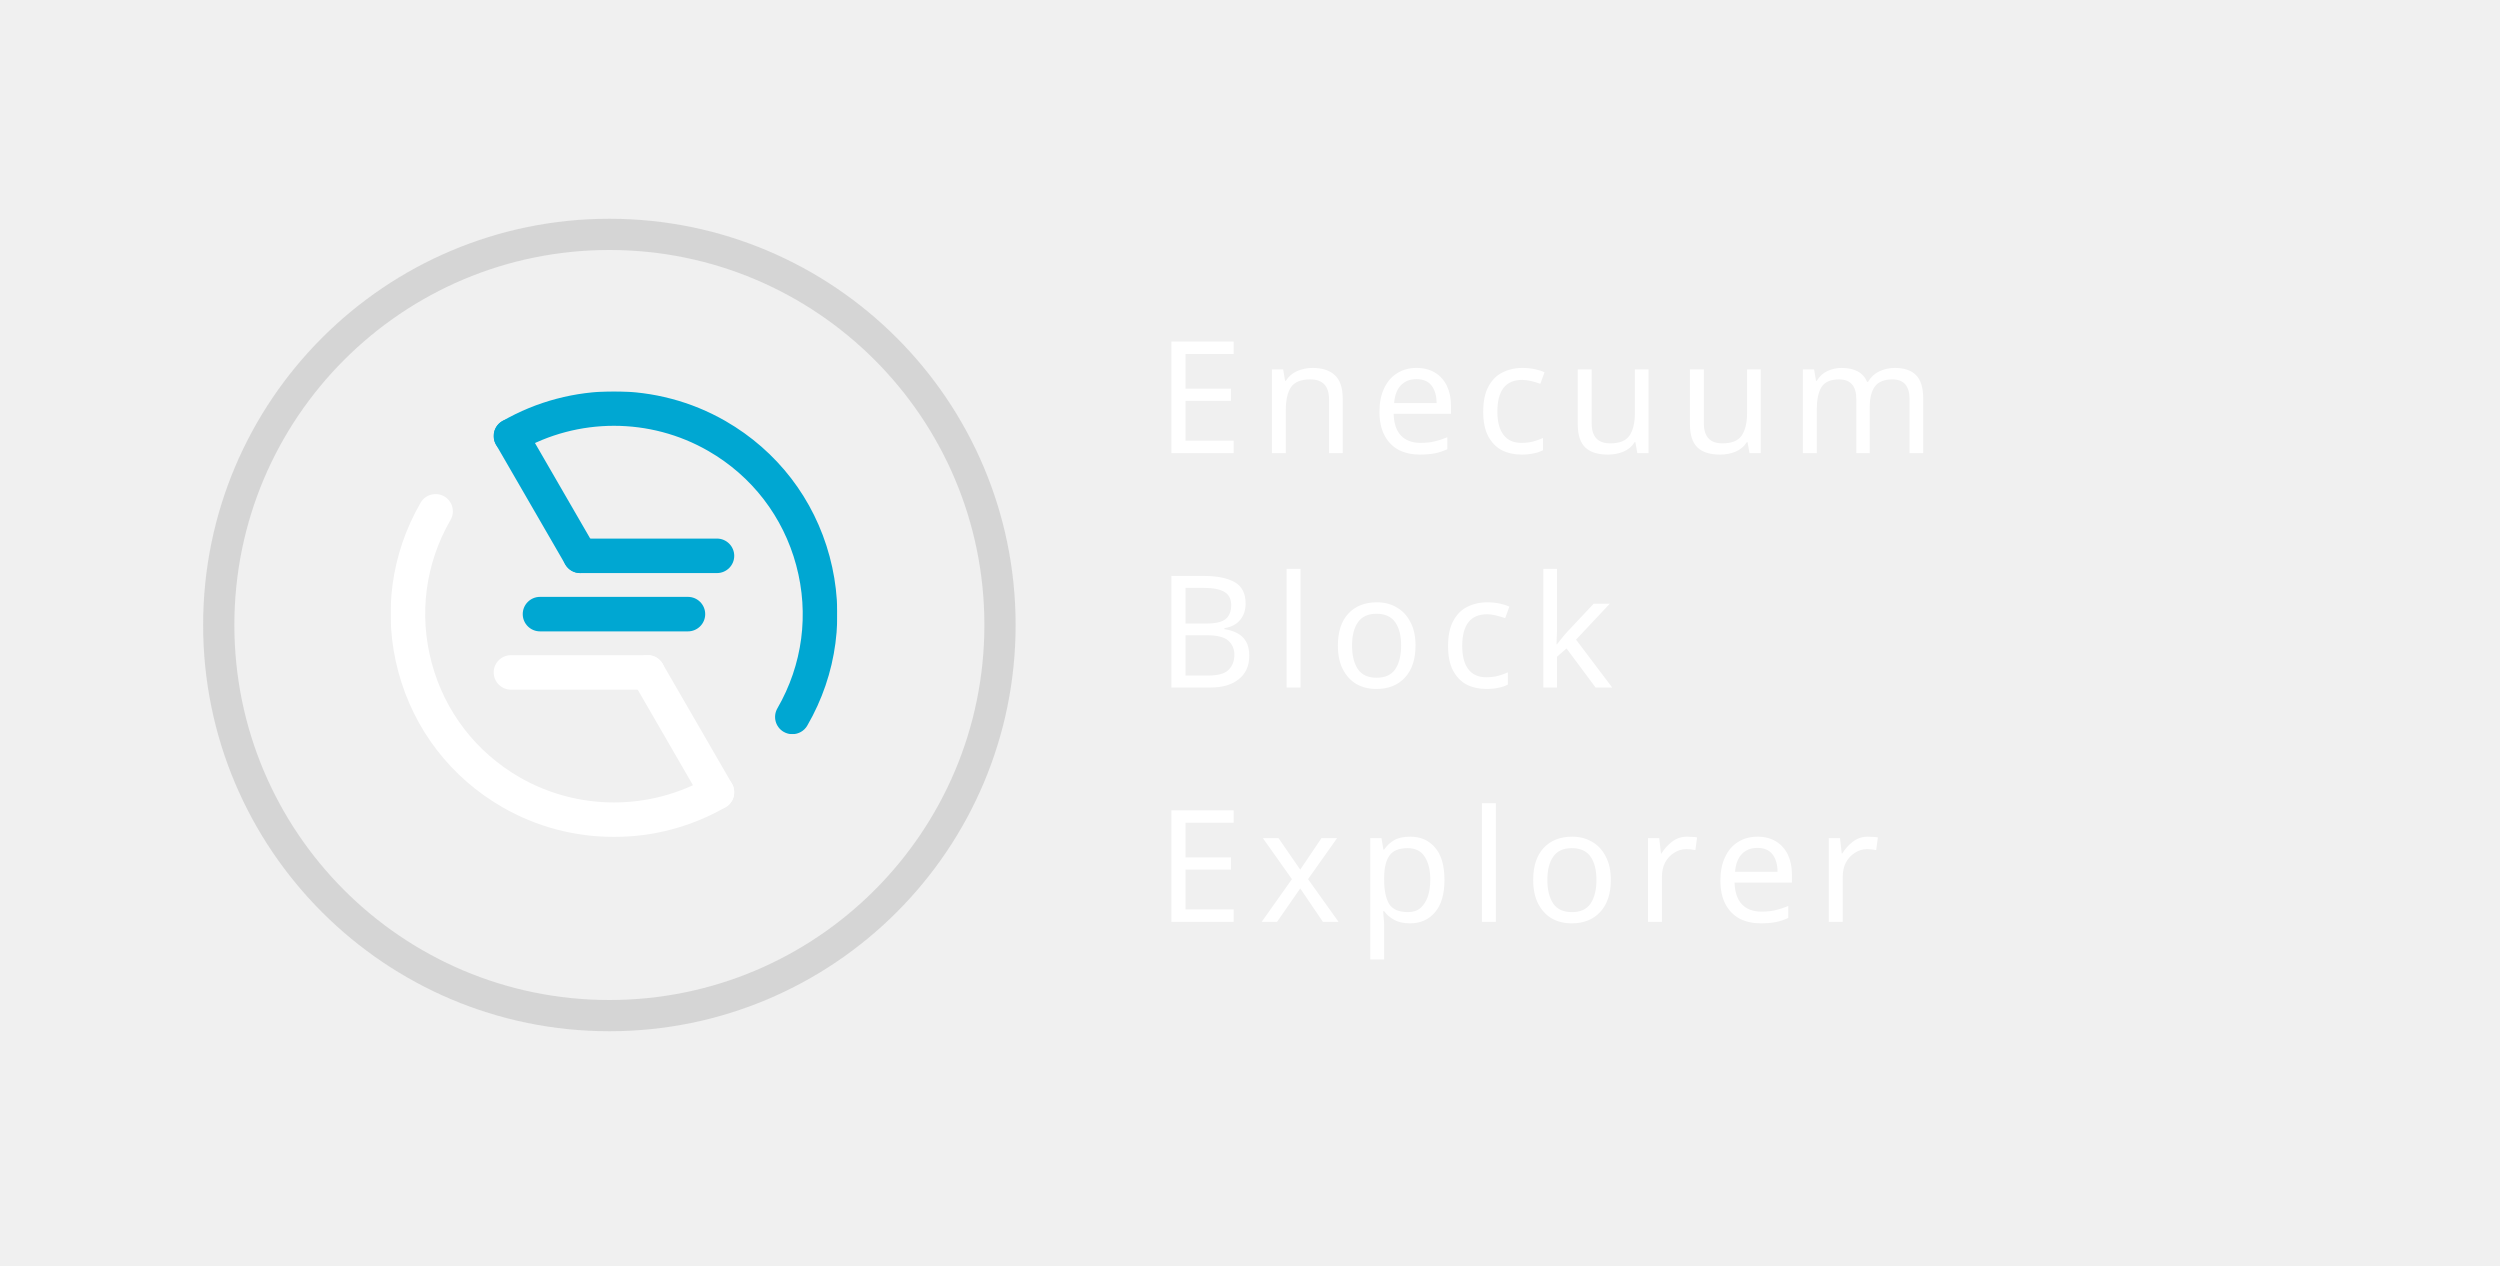
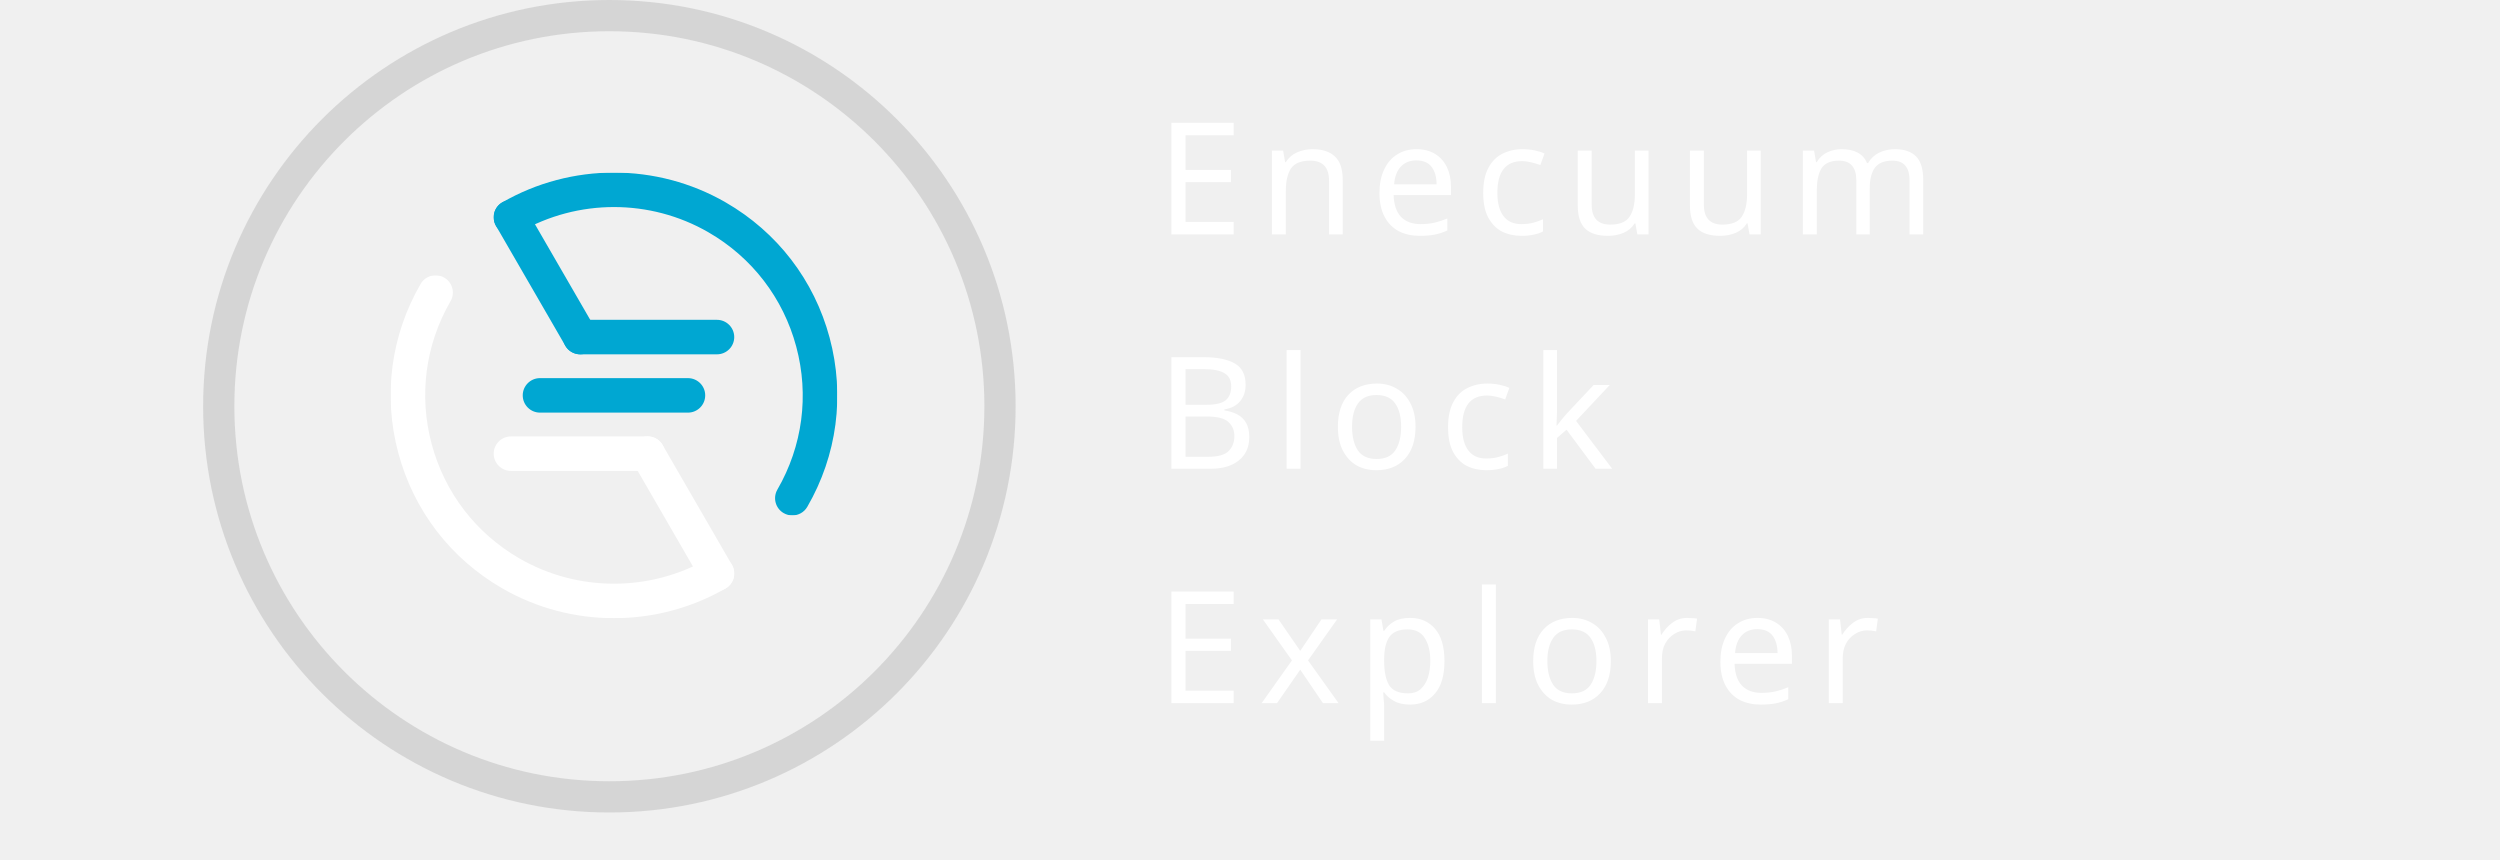
- <svg xmlns="http://www.w3.org/2000/svg" xmlns:xlink="http://www.w3.org/1999/xlink" width="160px" height="81px" viewBox="0 0 160 81" version="1.1">
+ <svg xmlns="http://www.w3.org/2000/svg" xmlns:xlink="http://www.w3.org/1999/xlink" width="160px" height="55px" viewBox="0 14 160 55" version="1.1">
  <defs>
-     <style type="text/css">
-         @font-face {
-         font-family: "Neuropol-Regular";
-         src: url('./fonts/neuropol.ttf') format("ttf");
-         }
-       </style>
    <polygon id="path-1" points="0.008 0.034 21.999 0.034 21.999 21.977 0.008 21.977" />
    <polygon id="path-3" points="0 0.03 21.991 0.03 21.991 21.974 0 21.974" />
  </defs>
  <g id="Artboard-2" stroke="none" stroke-width="1" fill="none" fill-rule="evenodd">
    <g id="Group-20" transform="translate(14, 15)">
      <text id="Enecuum-Block-Explor-Copy" font-family="Neuropol-Regular, Neuropol" font-size="10" font-weight="normal" line-spacing="15" letter-spacing="1" fill="#FFFFFF">
        <tspan x="60" y="14">Enecuum</tspan>
        <tspan x="60" y="29">Block</tspan>
        <tspan x="60" y="44">Explorer</tspan>
      </text>
      <g id="Group-32-Copy" transform="translate(11, 10)">
        <g id="Group">
          <g id="Group-3" transform="translate(6.589015, 0.010965)">
            <g id="Fill-1-Clipped">
              <mask id="mask-2" fill="white">
                <use xlink:href="#path-1" />
              </mask>
              <g id="path-1" />
              <path d="M19.12,21.977 C18.933,21.977 18.743,21.93 18.568,21.829 C18.039,21.525 17.859,20.85 18.164,20.322 C19.777,17.532 20.205,14.283 19.37,11.172 C18.535,8.061 16.537,5.461 13.743,3.851 C10.018,1.703 5.391,1.704 1.666,3.851 C1.138,4.155 0.462,3.974 0.156,3.447 C-0.149,2.919 0.032,2.244 0.561,1.939 C2.764,0.669 5.235,0.034 7.705,0.034 C10.175,0.034 12.645,0.669 14.849,1.939 C18.154,3.844 20.518,6.92 21.506,10.601 C22.494,14.282 21.987,18.126 20.078,21.425 C19.874,21.78 19.502,21.977 19.12,21.977" id="Fill-1" fill="#00A7D2" fill-rule="nonzero" mask="url(#mask-2)" />
            </g>
          </g>
          <path d="M19.028,15.408 L9.56,15.408 C8.95,15.408 8.455,14.913 8.455,14.304 C8.455,13.694 8.95,13.2 9.56,13.2 L19.028,13.2 C19.638,13.2 20.133,13.694 20.133,14.304 C20.133,14.913 19.638,15.408 19.028,15.408" id="Fill-4" fill="#00A7D2" fill-rule="nonzero" />
          <path d="M20.885,11.677 L12.137,11.677 C11.526,11.677 11.031,11.182 11.031,10.573 C11.031,9.964 11.526,9.469 12.137,9.469 L20.885,9.469 C21.495,9.469 21.991,9.964 21.991,10.573 C21.991,11.182 21.495,11.677 20.885,11.677" id="Fill-6" fill="#00A7D2" fill-rule="nonzero" />
          <path d="M12.138,11.677 C11.756,11.677 11.384,11.479 11.179,11.125 L6.744,3.456 C6.439,2.928 6.62,2.253 7.149,1.948 C7.677,1.644 8.354,1.824 8.659,2.352 L13.094,10.021 C13.399,10.549 13.218,11.224 12.69,11.529 C12.515,11.629 12.325,11.677 12.138,11.677" id="Fill-8" fill="#00A7D2" fill-rule="nonzero" />
          <path d="M16.451,19.139 L7.703,19.139 C7.092,19.139 6.597,18.644 6.597,18.035 C6.597,17.425 7.092,16.931 7.703,16.931 L16.451,16.931 C17.062,16.931 17.557,17.425 17.557,18.035 C17.557,18.644 17.062,19.139 16.451,19.139" id="Fill-10" fill="#FFFFFF" fill-rule="nonzero" />
          <path d="M20.887,26.808 C20.505,26.808 20.134,26.61 19.929,26.256 L15.494,18.586 C15.189,18.059 15.37,17.384 15.899,17.079 C16.428,16.774 17.104,16.955 17.409,17.483 L21.844,25.152 C22.149,25.68 21.968,26.355 21.439,26.66 C21.265,26.76 21.075,26.808 20.887,26.808" id="Fill-12" fill="#FFFFFF" fill-rule="nonzero" />
          <g id="Group-16" transform="translate(0, 6.589668)">
            <g id="Fill-14-Clipped">
              <mask id="mask-4" fill="white">
                <use xlink:href="#path-3" />
              </mask>
              <g id="path-3" />
              <path d="M14.294,21.974 C11.824,21.974 9.353,21.339 7.15,20.068 C3.845,18.163 1.481,15.087 0.493,11.406 C-0.495,7.726 0.012,3.881 1.92,0.582 C2.226,0.054 2.902,-0.127 3.431,0.178 C3.959,0.483 4.14,1.157 3.835,1.685 C2.222,4.475 1.794,7.724 2.629,10.835 C3.463,13.946 5.462,16.546 8.255,18.157 C11.98,20.304 16.607,20.304 20.332,18.157 C20.862,17.852 21.537,18.033 21.842,18.561 C22.147,19.089 21.967,19.764 21.438,20.069 C19.234,21.338 16.764,21.974 14.294,21.974" id="Fill-14" fill="#FFFFFF" fill-rule="nonzero" mask="url(#mask-4)" />
            </g>
          </g>
        </g>
      </g>
      <circle id="Oval-3-Copy" stroke="#979797" stroke-width="2" opacity="0.3" cx="25" cy="25" r="25" />
    </g>
  </g>
</svg>
